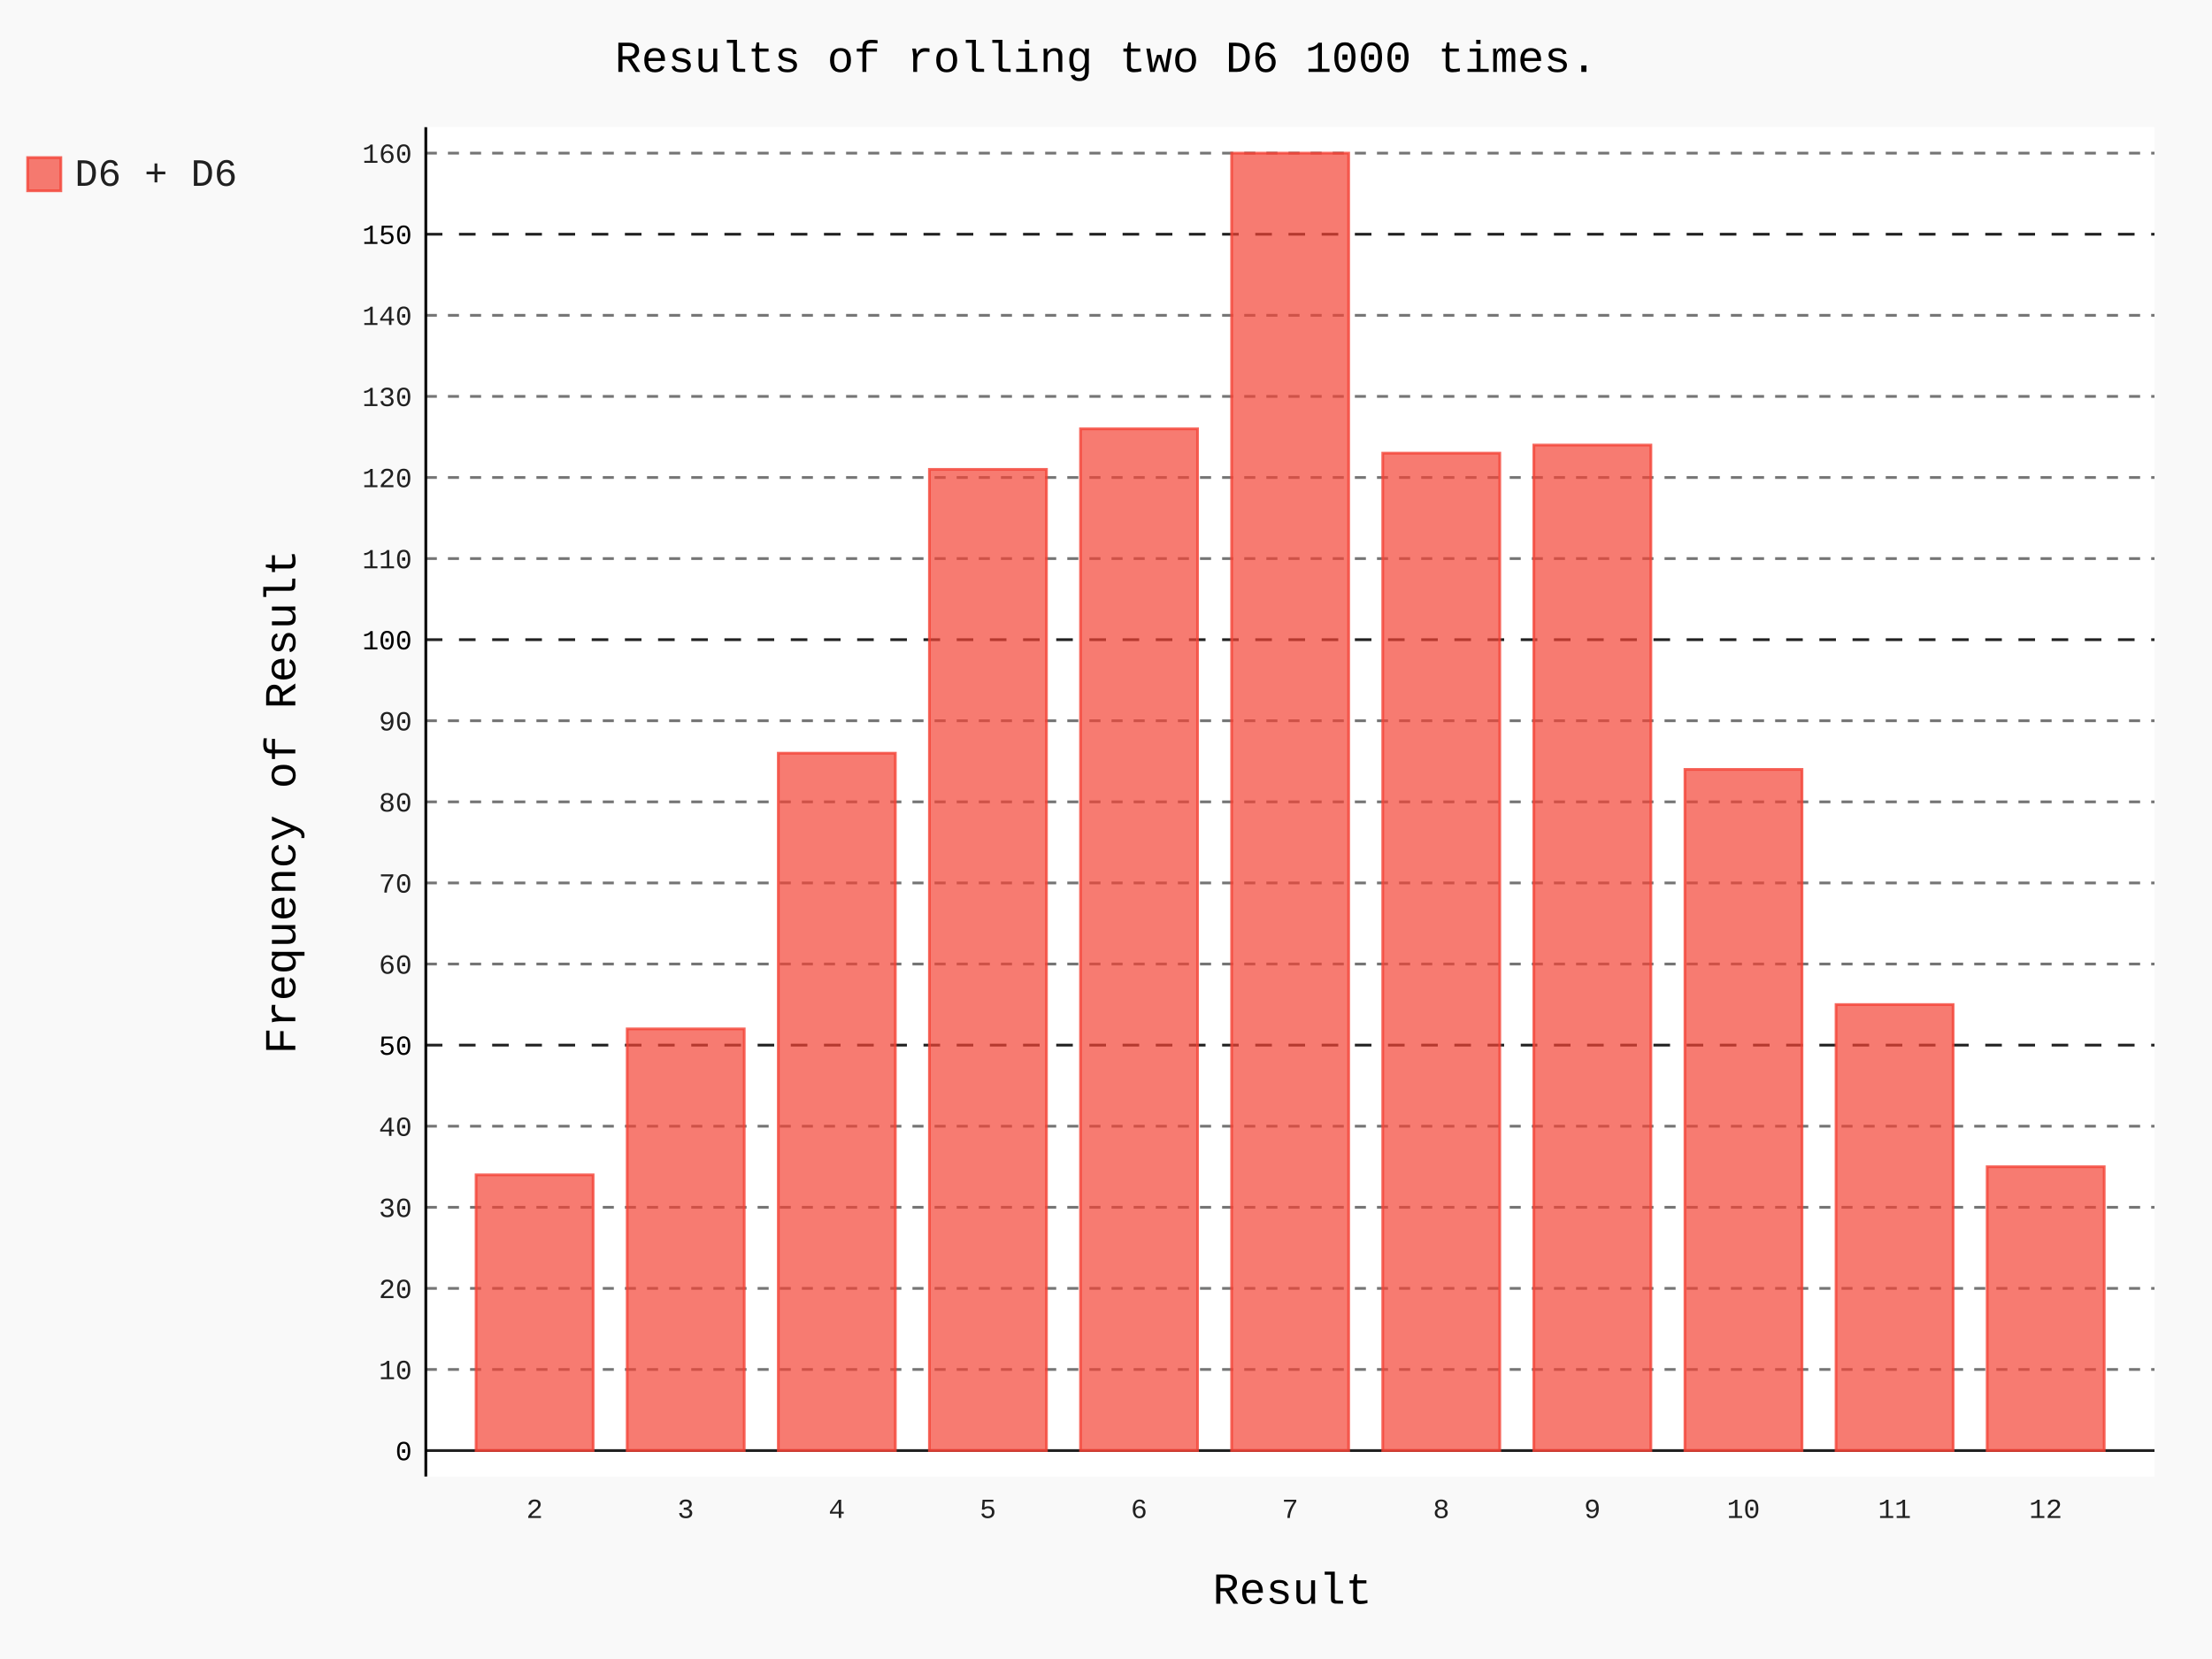
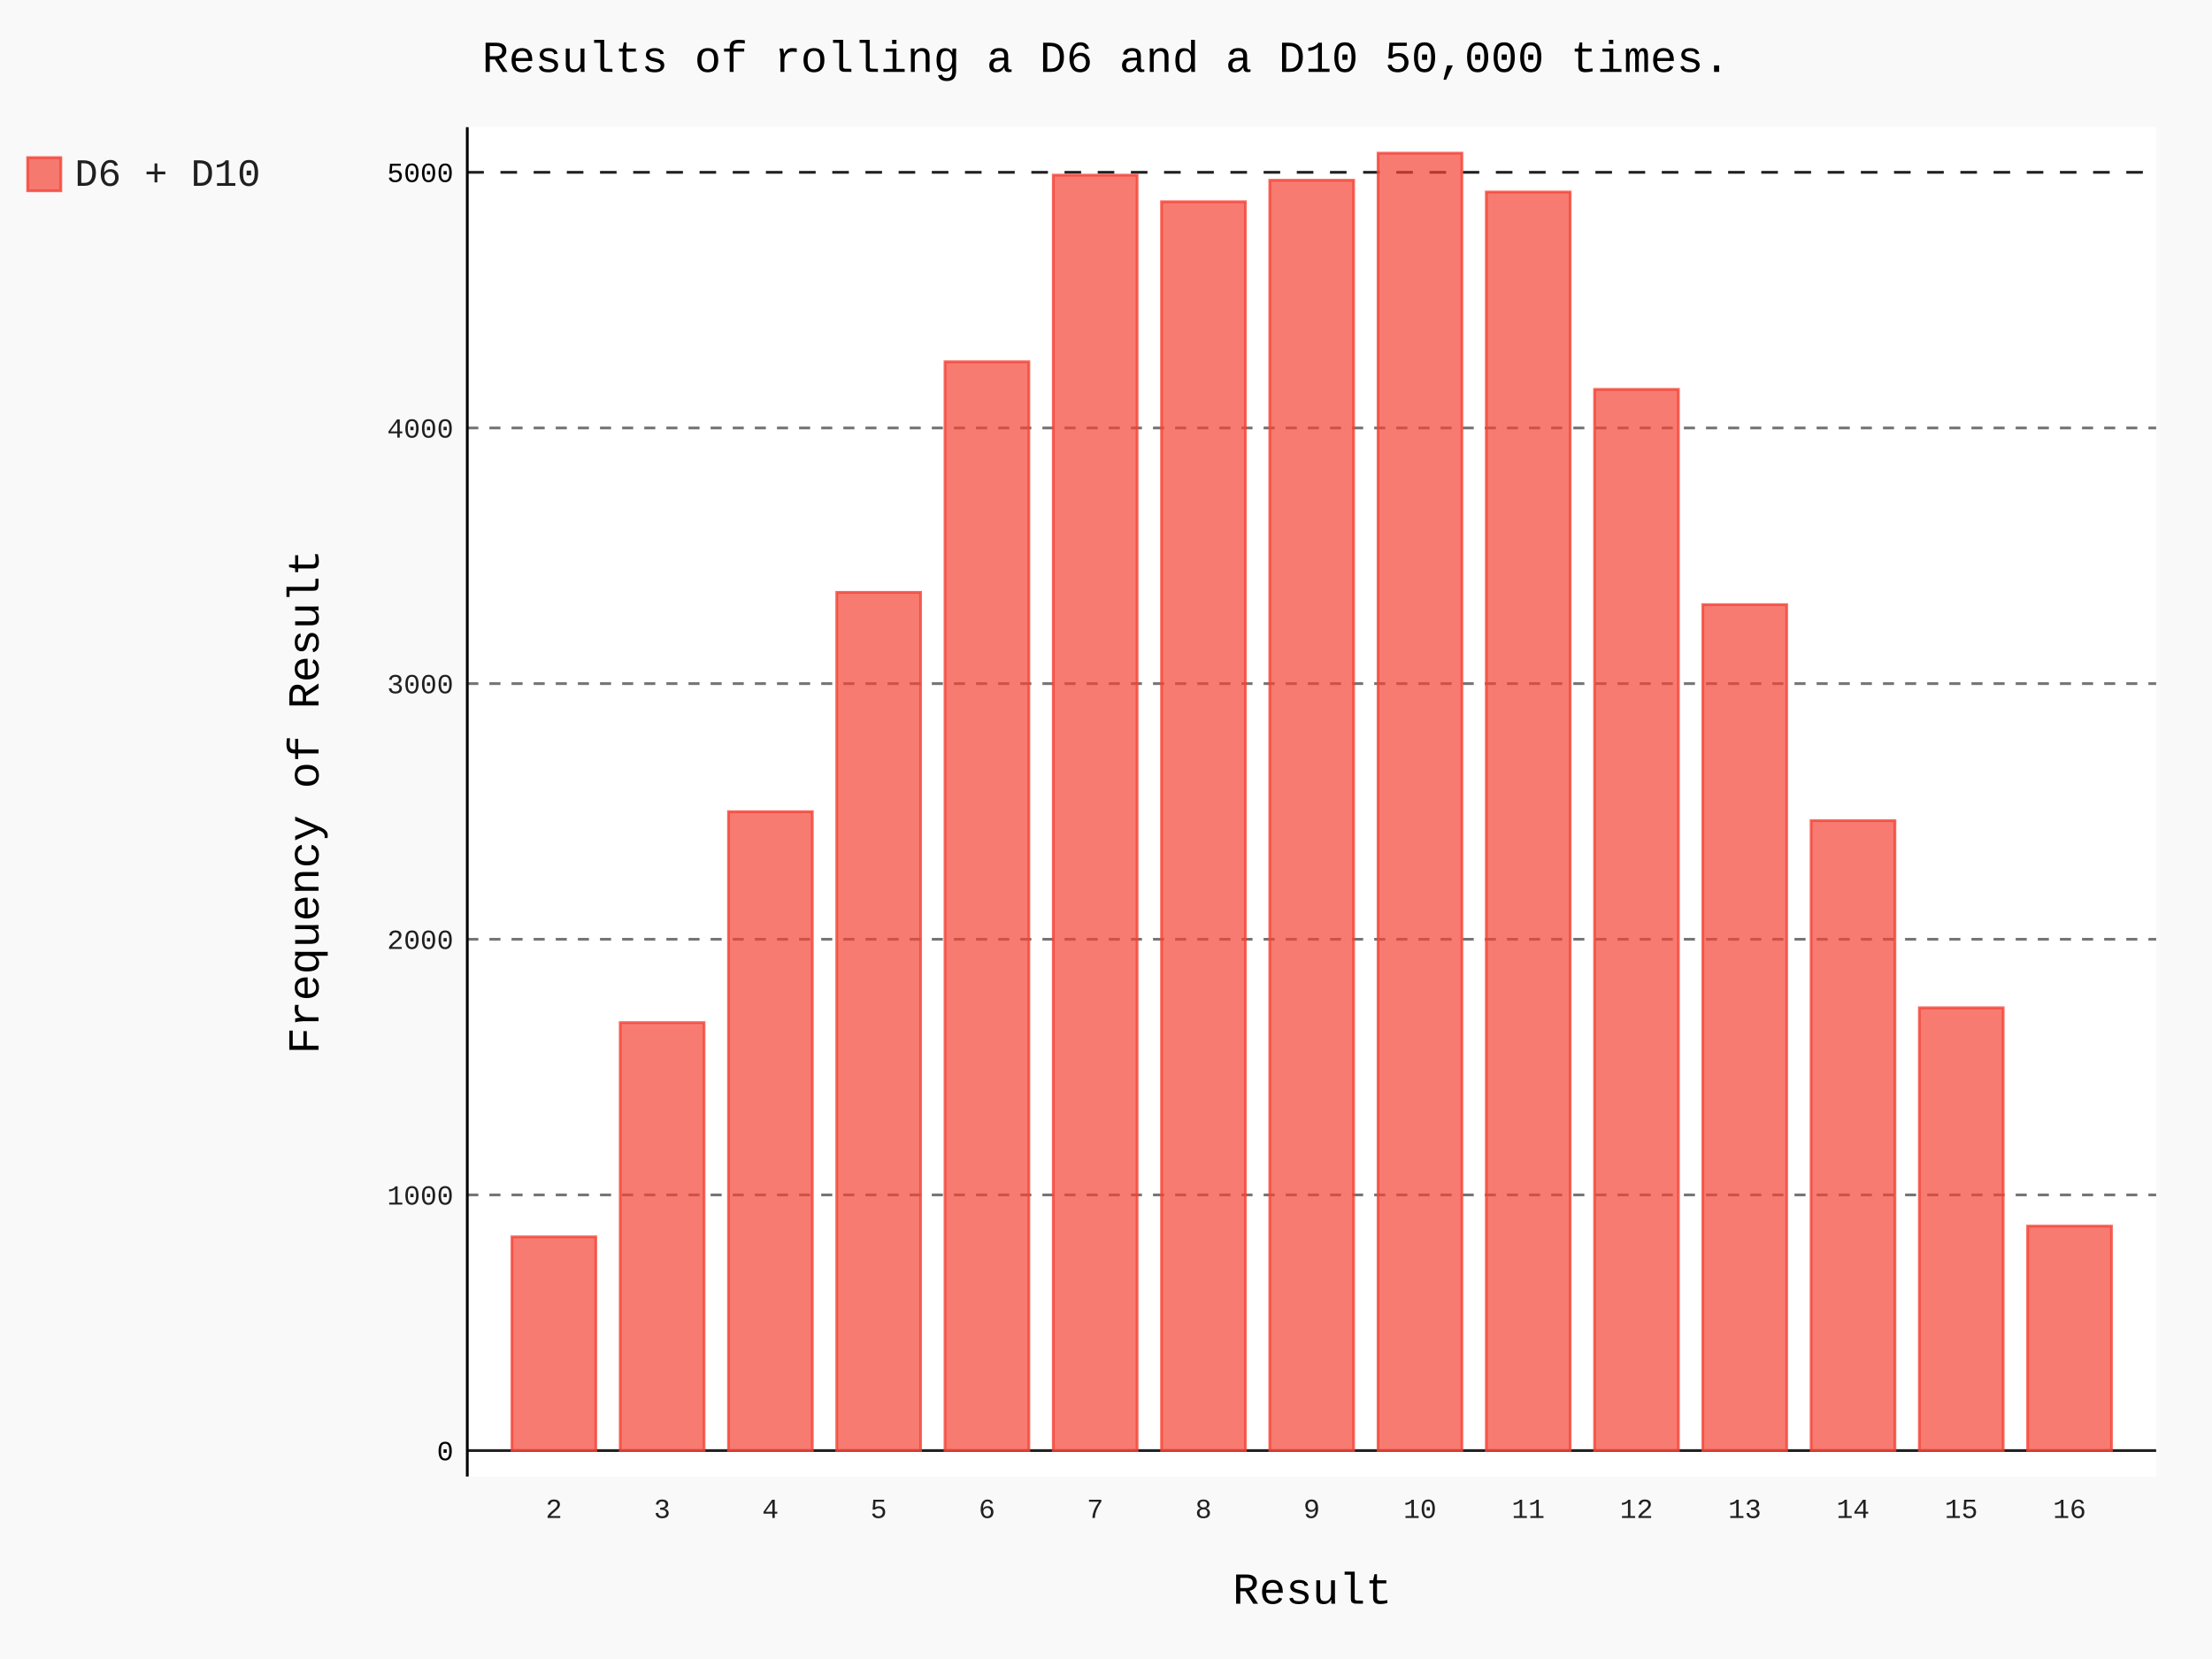
- <svg xmlns="http://www.w3.org/2000/svg" class="pygal-chart" id="chart-367fce9b-1e45-4f57-af51-fd9d28a90b5f" viewBox="0 0 800 600">
+ <svg xmlns="http://www.w3.org/2000/svg" class="pygal-chart" id="chart-92593b56-c696-4761-aa31-f879e032ebff" viewBox="0 0 800 600">
  <defs>
-     <style type="text/css">#chart-367fce9b-1e45-4f57-af51-fd9d28a90b5f{-webkit-user-select:none;-webkit-font-smoothing:antialiased;font-family:Consolas,"Liberation Mono",Menlo,Courier,monospace}#chart-367fce9b-1e45-4f57-af51-fd9d28a90b5f .title{font-family:Consolas,"Liberation Mono",Menlo,Courier,monospace;font-size:16px}#chart-367fce9b-1e45-4f57-af51-fd9d28a90b5f .legends .legend text{font-family:Consolas,"Liberation Mono",Menlo,Courier,monospace;font-size:14px}#chart-367fce9b-1e45-4f57-af51-fd9d28a90b5f .axis text{font-family:Consolas,"Liberation Mono",Menlo,Courier,monospace;font-size:10px}#chart-367fce9b-1e45-4f57-af51-fd9d28a90b5f .axis text.major{font-family:Consolas,"Liberation Mono",Menlo,Courier,monospace;font-size:10px}#chart-367fce9b-1e45-4f57-af51-fd9d28a90b5f .text-overlay text.value{font-family:Consolas,"Liberation Mono",Menlo,Courier,monospace;font-size:16px}#chart-367fce9b-1e45-4f57-af51-fd9d28a90b5f .text-overlay text.label{font-family:Consolas,"Liberation Mono",Menlo,Courier,monospace;font-size:10px}#chart-367fce9b-1e45-4f57-af51-fd9d28a90b5f .tooltip{font-family:Consolas,"Liberation Mono",Menlo,Courier,monospace;font-size:14px}#chart-367fce9b-1e45-4f57-af51-fd9d28a90b5f text.no_data{font-family:Consolas,"Liberation Mono",Menlo,Courier,monospace;font-size:64px}
- #chart-367fce9b-1e45-4f57-af51-fd9d28a90b5f{background-color:rgba(249,249,249,1)}#chart-367fce9b-1e45-4f57-af51-fd9d28a90b5f path,#chart-367fce9b-1e45-4f57-af51-fd9d28a90b5f line,#chart-367fce9b-1e45-4f57-af51-fd9d28a90b5f rect,#chart-367fce9b-1e45-4f57-af51-fd9d28a90b5f circle{-webkit-transition:150ms;-moz-transition:150ms;transition:150ms}#chart-367fce9b-1e45-4f57-af51-fd9d28a90b5f .graph &gt; .background{fill:rgba(249,249,249,1)}#chart-367fce9b-1e45-4f57-af51-fd9d28a90b5f .plot &gt; .background{fill:rgba(255,255,255,1)}#chart-367fce9b-1e45-4f57-af51-fd9d28a90b5f .graph{fill:rgba(0,0,0,.87)}#chart-367fce9b-1e45-4f57-af51-fd9d28a90b5f text.no_data{fill:rgba(0,0,0,1)}#chart-367fce9b-1e45-4f57-af51-fd9d28a90b5f .title{fill:rgba(0,0,0,1)}#chart-367fce9b-1e45-4f57-af51-fd9d28a90b5f .legends .legend text{fill:rgba(0,0,0,.87)}#chart-367fce9b-1e45-4f57-af51-fd9d28a90b5f .legends .legend:hover text{fill:rgba(0,0,0,1)}#chart-367fce9b-1e45-4f57-af51-fd9d28a90b5f .axis .line{stroke:rgba(0,0,0,1)}#chart-367fce9b-1e45-4f57-af51-fd9d28a90b5f .axis .guide.line{stroke:rgba(0,0,0,.54)}#chart-367fce9b-1e45-4f57-af51-fd9d28a90b5f .axis .major.line{stroke:rgba(0,0,0,.87)}#chart-367fce9b-1e45-4f57-af51-fd9d28a90b5f .axis text.major{fill:rgba(0,0,0,1)}#chart-367fce9b-1e45-4f57-af51-fd9d28a90b5f .axis.y .guides:hover .guide.line,#chart-367fce9b-1e45-4f57-af51-fd9d28a90b5f .line-graph .axis.x .guides:hover .guide.line,#chart-367fce9b-1e45-4f57-af51-fd9d28a90b5f .stackedline-graph .axis.x .guides:hover .guide.line,#chart-367fce9b-1e45-4f57-af51-fd9d28a90b5f .xy-graph .axis.x .guides:hover .guide.line{stroke:rgba(0,0,0,1)}#chart-367fce9b-1e45-4f57-af51-fd9d28a90b5f .axis .guides:hover text{fill:rgba(0,0,0,1)}#chart-367fce9b-1e45-4f57-af51-fd9d28a90b5f .reactive{fill-opacity:.7;stroke-opacity:.8}#chart-367fce9b-1e45-4f57-af51-fd9d28a90b5f .ci{stroke:rgba(0,0,0,.87)}#chart-367fce9b-1e45-4f57-af51-fd9d28a90b5f .reactive.active,#chart-367fce9b-1e45-4f57-af51-fd9d28a90b5f .active .reactive{fill-opacity:.8;stroke-opacity:.9;stroke-width:4}#chart-367fce9b-1e45-4f57-af51-fd9d28a90b5f .ci .reactive.active{stroke-width:1.5}#chart-367fce9b-1e45-4f57-af51-fd9d28a90b5f .series text{fill:rgba(0,0,0,1)}#chart-367fce9b-1e45-4f57-af51-fd9d28a90b5f .tooltip rect{fill:rgba(255,255,255,1);stroke:rgba(0,0,0,1);-webkit-transition:opacity 150ms;-moz-transition:opacity 150ms;transition:opacity 150ms}#chart-367fce9b-1e45-4f57-af51-fd9d28a90b5f .tooltip .label{fill:rgba(0,0,0,.87)}#chart-367fce9b-1e45-4f57-af51-fd9d28a90b5f .tooltip .label{fill:rgba(0,0,0,.87)}#chart-367fce9b-1e45-4f57-af51-fd9d28a90b5f .tooltip .legend{font-size:.8em;fill:rgba(0,0,0,.54)}#chart-367fce9b-1e45-4f57-af51-fd9d28a90b5f .tooltip .x_label{font-size:.6em;fill:rgba(0,0,0,1)}#chart-367fce9b-1e45-4f57-af51-fd9d28a90b5f .tooltip .xlink{font-size:.5em;text-decoration:underline}#chart-367fce9b-1e45-4f57-af51-fd9d28a90b5f .tooltip .value{font-size:1.5em}#chart-367fce9b-1e45-4f57-af51-fd9d28a90b5f .bound{font-size:.5em}#chart-367fce9b-1e45-4f57-af51-fd9d28a90b5f .max-value{font-size:.75em;fill:rgba(0,0,0,.54)}#chart-367fce9b-1e45-4f57-af51-fd9d28a90b5f .map-element{fill:rgba(255,255,255,1);stroke:rgba(0,0,0,.54) !important}#chart-367fce9b-1e45-4f57-af51-fd9d28a90b5f .map-element .reactive{fill-opacity:inherit;stroke-opacity:inherit}#chart-367fce9b-1e45-4f57-af51-fd9d28a90b5f .color-0,#chart-367fce9b-1e45-4f57-af51-fd9d28a90b5f .color-0 a:visited{stroke:#F44336;fill:#F44336}#chart-367fce9b-1e45-4f57-af51-fd9d28a90b5f .text-overlay .color-0 text{fill:black}
- #chart-367fce9b-1e45-4f57-af51-fd9d28a90b5f text.no_data{text-anchor:middle}#chart-367fce9b-1e45-4f57-af51-fd9d28a90b5f .guide.line{fill:none}#chart-367fce9b-1e45-4f57-af51-fd9d28a90b5f .centered{text-anchor:middle}#chart-367fce9b-1e45-4f57-af51-fd9d28a90b5f .title{text-anchor:middle}#chart-367fce9b-1e45-4f57-af51-fd9d28a90b5f .legends .legend text{fill-opacity:1}#chart-367fce9b-1e45-4f57-af51-fd9d28a90b5f .axis.x text{text-anchor:middle}#chart-367fce9b-1e45-4f57-af51-fd9d28a90b5f .axis.x:not(.web) text[transform]{text-anchor:start}#chart-367fce9b-1e45-4f57-af51-fd9d28a90b5f .axis.x:not(.web) text[transform].backwards{text-anchor:end}#chart-367fce9b-1e45-4f57-af51-fd9d28a90b5f .axis.y text{text-anchor:end}#chart-367fce9b-1e45-4f57-af51-fd9d28a90b5f .axis.y text[transform].backwards{text-anchor:start}#chart-367fce9b-1e45-4f57-af51-fd9d28a90b5f .axis.y2 text{text-anchor:start}#chart-367fce9b-1e45-4f57-af51-fd9d28a90b5f .axis.y2 text[transform].backwards{text-anchor:end}#chart-367fce9b-1e45-4f57-af51-fd9d28a90b5f .axis .guide.line{stroke-dasharray:4,4}#chart-367fce9b-1e45-4f57-af51-fd9d28a90b5f .axis .major.guide.line{stroke-dasharray:6,6}#chart-367fce9b-1e45-4f57-af51-fd9d28a90b5f .horizontal .axis.y .guide.line,#chart-367fce9b-1e45-4f57-af51-fd9d28a90b5f .horizontal .axis.y2 .guide.line,#chart-367fce9b-1e45-4f57-af51-fd9d28a90b5f .vertical .axis.x .guide.line{opacity:0}#chart-367fce9b-1e45-4f57-af51-fd9d28a90b5f .horizontal .axis.always_show .guide.line,#chart-367fce9b-1e45-4f57-af51-fd9d28a90b5f .vertical .axis.always_show .guide.line{opacity:1 !important}#chart-367fce9b-1e45-4f57-af51-fd9d28a90b5f .axis.y .guides:hover .guide.line,#chart-367fce9b-1e45-4f57-af51-fd9d28a90b5f .axis.y2 .guides:hover .guide.line,#chart-367fce9b-1e45-4f57-af51-fd9d28a90b5f .axis.x .guides:hover .guide.line{opacity:1}#chart-367fce9b-1e45-4f57-af51-fd9d28a90b5f .axis .guides:hover text{opacity:1}#chart-367fce9b-1e45-4f57-af51-fd9d28a90b5f .nofill{fill:none}#chart-367fce9b-1e45-4f57-af51-fd9d28a90b5f .subtle-fill{fill-opacity:.2}#chart-367fce9b-1e45-4f57-af51-fd9d28a90b5f .dot{stroke-width:1px;fill-opacity:1}#chart-367fce9b-1e45-4f57-af51-fd9d28a90b5f .dot.active{stroke-width:5px}#chart-367fce9b-1e45-4f57-af51-fd9d28a90b5f .dot.negative{fill:transparent}#chart-367fce9b-1e45-4f57-af51-fd9d28a90b5f text,#chart-367fce9b-1e45-4f57-af51-fd9d28a90b5f tspan{stroke:none !important}#chart-367fce9b-1e45-4f57-af51-fd9d28a90b5f .series text.active{opacity:1}#chart-367fce9b-1e45-4f57-af51-fd9d28a90b5f .tooltip rect{fill-opacity:.95;stroke-width:.5}#chart-367fce9b-1e45-4f57-af51-fd9d28a90b5f .tooltip text{fill-opacity:1}#chart-367fce9b-1e45-4f57-af51-fd9d28a90b5f .showable{visibility:hidden}#chart-367fce9b-1e45-4f57-af51-fd9d28a90b5f .showable.shown{visibility:visible}#chart-367fce9b-1e45-4f57-af51-fd9d28a90b5f .gauge-background{fill:rgba(229,229,229,1);stroke:none}#chart-367fce9b-1e45-4f57-af51-fd9d28a90b5f .bg-lines{stroke:rgba(249,249,249,1);stroke-width:2px}</style>
+     <style type="text/css">#chart-92593b56-c696-4761-aa31-f879e032ebff{-webkit-user-select:none;-webkit-font-smoothing:antialiased;font-family:Consolas,"Liberation Mono",Menlo,Courier,monospace}#chart-92593b56-c696-4761-aa31-f879e032ebff .title{font-family:Consolas,"Liberation Mono",Menlo,Courier,monospace;font-size:16px}#chart-92593b56-c696-4761-aa31-f879e032ebff .legends .legend text{font-family:Consolas,"Liberation Mono",Menlo,Courier,monospace;font-size:14px}#chart-92593b56-c696-4761-aa31-f879e032ebff .axis text{font-family:Consolas,"Liberation Mono",Menlo,Courier,monospace;font-size:10px}#chart-92593b56-c696-4761-aa31-f879e032ebff .axis text.major{font-family:Consolas,"Liberation Mono",Menlo,Courier,monospace;font-size:10px}#chart-92593b56-c696-4761-aa31-f879e032ebff .text-overlay text.value{font-family:Consolas,"Liberation Mono",Menlo,Courier,monospace;font-size:16px}#chart-92593b56-c696-4761-aa31-f879e032ebff .text-overlay text.label{font-family:Consolas,"Liberation Mono",Menlo,Courier,monospace;font-size:10px}#chart-92593b56-c696-4761-aa31-f879e032ebff .tooltip{font-family:Consolas,"Liberation Mono",Menlo,Courier,monospace;font-size:14px}#chart-92593b56-c696-4761-aa31-f879e032ebff text.no_data{font-family:Consolas,"Liberation Mono",Menlo,Courier,monospace;font-size:64px}
+ #chart-92593b56-c696-4761-aa31-f879e032ebff{background-color:rgba(249,249,249,1)}#chart-92593b56-c696-4761-aa31-f879e032ebff path,#chart-92593b56-c696-4761-aa31-f879e032ebff line,#chart-92593b56-c696-4761-aa31-f879e032ebff rect,#chart-92593b56-c696-4761-aa31-f879e032ebff circle{-webkit-transition:150ms;-moz-transition:150ms;transition:150ms}#chart-92593b56-c696-4761-aa31-f879e032ebff .graph &gt; .background{fill:rgba(249,249,249,1)}#chart-92593b56-c696-4761-aa31-f879e032ebff .plot &gt; .background{fill:rgba(255,255,255,1)}#chart-92593b56-c696-4761-aa31-f879e032ebff .graph{fill:rgba(0,0,0,.87)}#chart-92593b56-c696-4761-aa31-f879e032ebff text.no_data{fill:rgba(0,0,0,1)}#chart-92593b56-c696-4761-aa31-f879e032ebff .title{fill:rgba(0,0,0,1)}#chart-92593b56-c696-4761-aa31-f879e032ebff .legends .legend text{fill:rgba(0,0,0,.87)}#chart-92593b56-c696-4761-aa31-f879e032ebff .legends .legend:hover text{fill:rgba(0,0,0,1)}#chart-92593b56-c696-4761-aa31-f879e032ebff .axis .line{stroke:rgba(0,0,0,1)}#chart-92593b56-c696-4761-aa31-f879e032ebff .axis .guide.line{stroke:rgba(0,0,0,.54)}#chart-92593b56-c696-4761-aa31-f879e032ebff .axis .major.line{stroke:rgba(0,0,0,.87)}#chart-92593b56-c696-4761-aa31-f879e032ebff .axis text.major{fill:rgba(0,0,0,1)}#chart-92593b56-c696-4761-aa31-f879e032ebff .axis.y .guides:hover .guide.line,#chart-92593b56-c696-4761-aa31-f879e032ebff .line-graph .axis.x .guides:hover .guide.line,#chart-92593b56-c696-4761-aa31-f879e032ebff .stackedline-graph .axis.x .guides:hover .guide.line,#chart-92593b56-c696-4761-aa31-f879e032ebff .xy-graph .axis.x .guides:hover .guide.line{stroke:rgba(0,0,0,1)}#chart-92593b56-c696-4761-aa31-f879e032ebff .axis .guides:hover text{fill:rgba(0,0,0,1)}#chart-92593b56-c696-4761-aa31-f879e032ebff .reactive{fill-opacity:.7;stroke-opacity:.8}#chart-92593b56-c696-4761-aa31-f879e032ebff .ci{stroke:rgba(0,0,0,.87)}#chart-92593b56-c696-4761-aa31-f879e032ebff .reactive.active,#chart-92593b56-c696-4761-aa31-f879e032ebff .active .reactive{fill-opacity:.8;stroke-opacity:.9;stroke-width:4}#chart-92593b56-c696-4761-aa31-f879e032ebff .ci .reactive.active{stroke-width:1.5}#chart-92593b56-c696-4761-aa31-f879e032ebff .series text{fill:rgba(0,0,0,1)}#chart-92593b56-c696-4761-aa31-f879e032ebff .tooltip rect{fill:rgba(255,255,255,1);stroke:rgba(0,0,0,1);-webkit-transition:opacity 150ms;-moz-transition:opacity 150ms;transition:opacity 150ms}#chart-92593b56-c696-4761-aa31-f879e032ebff .tooltip .label{fill:rgba(0,0,0,.87)}#chart-92593b56-c696-4761-aa31-f879e032ebff .tooltip .label{fill:rgba(0,0,0,.87)}#chart-92593b56-c696-4761-aa31-f879e032ebff .tooltip .legend{font-size:.8em;fill:rgba(0,0,0,.54)}#chart-92593b56-c696-4761-aa31-f879e032ebff .tooltip .x_label{font-size:.6em;fill:rgba(0,0,0,1)}#chart-92593b56-c696-4761-aa31-f879e032ebff .tooltip .xlink{font-size:.5em;text-decoration:underline}#chart-92593b56-c696-4761-aa31-f879e032ebff .tooltip .value{font-size:1.5em}#chart-92593b56-c696-4761-aa31-f879e032ebff .bound{font-size:.5em}#chart-92593b56-c696-4761-aa31-f879e032ebff .max-value{font-size:.75em;fill:rgba(0,0,0,.54)}#chart-92593b56-c696-4761-aa31-f879e032ebff .map-element{fill:rgba(255,255,255,1);stroke:rgba(0,0,0,.54) !important}#chart-92593b56-c696-4761-aa31-f879e032ebff .map-element .reactive{fill-opacity:inherit;stroke-opacity:inherit}#chart-92593b56-c696-4761-aa31-f879e032ebff .color-0,#chart-92593b56-c696-4761-aa31-f879e032ebff .color-0 a:visited{stroke:#F44336;fill:#F44336}#chart-92593b56-c696-4761-aa31-f879e032ebff .text-overlay .color-0 text{fill:black}
+ #chart-92593b56-c696-4761-aa31-f879e032ebff text.no_data{text-anchor:middle}#chart-92593b56-c696-4761-aa31-f879e032ebff .guide.line{fill:none}#chart-92593b56-c696-4761-aa31-f879e032ebff .centered{text-anchor:middle}#chart-92593b56-c696-4761-aa31-f879e032ebff .title{text-anchor:middle}#chart-92593b56-c696-4761-aa31-f879e032ebff .legends .legend text{fill-opacity:1}#chart-92593b56-c696-4761-aa31-f879e032ebff .axis.x text{text-anchor:middle}#chart-92593b56-c696-4761-aa31-f879e032ebff .axis.x:not(.web) text[transform]{text-anchor:start}#chart-92593b56-c696-4761-aa31-f879e032ebff .axis.x:not(.web) text[transform].backwards{text-anchor:end}#chart-92593b56-c696-4761-aa31-f879e032ebff .axis.y text{text-anchor:end}#chart-92593b56-c696-4761-aa31-f879e032ebff .axis.y text[transform].backwards{text-anchor:start}#chart-92593b56-c696-4761-aa31-f879e032ebff .axis.y2 text{text-anchor:start}#chart-92593b56-c696-4761-aa31-f879e032ebff .axis.y2 text[transform].backwards{text-anchor:end}#chart-92593b56-c696-4761-aa31-f879e032ebff .axis .guide.line{stroke-dasharray:4,4}#chart-92593b56-c696-4761-aa31-f879e032ebff .axis .major.guide.line{stroke-dasharray:6,6}#chart-92593b56-c696-4761-aa31-f879e032ebff .horizontal .axis.y .guide.line,#chart-92593b56-c696-4761-aa31-f879e032ebff .horizontal .axis.y2 .guide.line,#chart-92593b56-c696-4761-aa31-f879e032ebff .vertical .axis.x .guide.line{opacity:0}#chart-92593b56-c696-4761-aa31-f879e032ebff .horizontal .axis.always_show .guide.line,#chart-92593b56-c696-4761-aa31-f879e032ebff .vertical .axis.always_show .guide.line{opacity:1 !important}#chart-92593b56-c696-4761-aa31-f879e032ebff .axis.y .guides:hover .guide.line,#chart-92593b56-c696-4761-aa31-f879e032ebff .axis.y2 .guides:hover .guide.line,#chart-92593b56-c696-4761-aa31-f879e032ebff .axis.x .guides:hover .guide.line{opacity:1}#chart-92593b56-c696-4761-aa31-f879e032ebff .axis .guides:hover text{opacity:1}#chart-92593b56-c696-4761-aa31-f879e032ebff .nofill{fill:none}#chart-92593b56-c696-4761-aa31-f879e032ebff .subtle-fill{fill-opacity:.2}#chart-92593b56-c696-4761-aa31-f879e032ebff .dot{stroke-width:1px;fill-opacity:1}#chart-92593b56-c696-4761-aa31-f879e032ebff .dot.active{stroke-width:5px}#chart-92593b56-c696-4761-aa31-f879e032ebff .dot.negative{fill:transparent}#chart-92593b56-c696-4761-aa31-f879e032ebff text,#chart-92593b56-c696-4761-aa31-f879e032ebff tspan{stroke:none !important}#chart-92593b56-c696-4761-aa31-f879e032ebff .series text.active{opacity:1}#chart-92593b56-c696-4761-aa31-f879e032ebff .tooltip rect{fill-opacity:.95;stroke-width:.5}#chart-92593b56-c696-4761-aa31-f879e032ebff .tooltip text{fill-opacity:1}#chart-92593b56-c696-4761-aa31-f879e032ebff .showable{visibility:hidden}#chart-92593b56-c696-4761-aa31-f879e032ebff .showable.shown{visibility:visible}#chart-92593b56-c696-4761-aa31-f879e032ebff .gauge-background{fill:rgba(229,229,229,1);stroke:none}#chart-92593b56-c696-4761-aa31-f879e032ebff .bg-lines{stroke:rgba(249,249,249,1);stroke-width:2px}</style>
  </defs>
  <g class="graph bar-graph vertical">
    <rect class="background" height="600" width="800" x="0" y="0" />
-     <g class="plot" transform="translate(154, 46)">
-       <rect class="background" height="488" width="625.2" x="0" y="0" />
+     <g class="plot" transform="translate(169, 46)">
+       <rect class="background" height="488" width="610.8" x="0" y="0" />
      <g class="axis y always_show">
        <g class="guides">
-           <path class="axis major line" d="M0 478.615 h625.2" />
+           <path class="axis major line" d="M0 478.615 h610.8" />
          <text class="major" x="-5" y="482.115">0</text>
        </g>
        <g class="guides">
-           <path class="guide line" d="M0 449.288 h625.2" />
-           <text class="" x="-5" y="452.788">10</text>
+           <path class="guide line" d="M0 386.156 h610.8" />
+           <text class="" x="-5" y="389.656">1000</text>
        </g>
        <g class="guides">
-           <path class="guide line" d="M0 419.962 h625.2" />
-           <text class="" x="-5" y="423.462">20</text>
+           <path class="guide line" d="M0 293.697 h610.8" />
+           <text class="" x="-5" y="297.197">2000</text>
        </g>
        <g class="guides">
-           <path class="guide line" d="M0 390.635 h625.2" />
-           <text class="" x="-5" y="394.135">30</text>
+           <path class="guide line" d="M0 201.238 h610.8" />
+           <text class="" x="-5" y="204.738">3000</text>
        </g>
        <g class="guides">
-           <path class="guide line" d="M0 361.308 h625.2" />
-           <text class="" x="-5" y="364.808">40</text>
+           <path class="guide line" d="M0 108.778 h610.8" />
+           <text class="" x="-5" y="112.278">4000</text>
        </g>
        <g class="guides">
-           <path class="major guide line" d="M0 331.981 h625.2" />
-           <text class="major" x="-5" y="335.481">50</text>
-         </g>
-         <g class="guides">
-           <path class="guide line" d="M0 302.654 h625.2" />
-           <text class="" x="-5" y="306.154">60</text>
-         </g>
-         <g class="guides">
-           <path class="guide line" d="M0 273.327 h625.2" />
-           <text class="" x="-5" y="276.827">70</text>
-         </g>
-         <g class="guides">
-           <path class="guide line" d="M0 244 h625.2" />
-           <text class="" x="-5" y="247.5">80</text>
-         </g>
-         <g class="guides">
-           <path class="guide line" d="M0 214.673 h625.2" />
-           <text class="" x="-5" y="218.173">90</text>
-         </g>
-         <g class="guides">
-           <path class="major guide line" d="M0 185.346 h625.2" />
-           <text class="major" x="-5" y="188.846">100</text>
-         </g>
-         <g class="guides">
-           <path class="guide line" d="M0 156.019 h625.2" />
-           <text class="" x="-5" y="159.519">110</text>
-         </g>
-         <g class="guides">
-           <path class="guide line" d="M0 126.692 h625.2" />
-           <text class="" x="-5" y="130.192">120</text>
-         </g>
-         <g class="guides">
-           <path class="guide line" d="M0 97.365 h625.2" />
-           <text class="" x="-5" y="100.865">130</text>
-         </g>
-         <g class="guides">
-           <path class="guide line" d="M0 68.038 h625.2" />
-           <text class="" x="-5" y="71.538">140</text>
-         </g>
-         <g class="guides">
-           <path class="major guide line" d="M0 38.712 h625.2" />
-           <text class="major" x="-5" y="42.212">150</text>
-         </g>
-         <g class="guides">
-           <path class="guide line" d="M0 9.385 h625.2" />
-           <text class="" x="-5" y="12.885">160</text>
+           <path class="major guide line" d="M0 16.319 h610.8" />
+           <text class="major" x="-5" y="19.819">5000</text>
        </g>
      </g>
      <g class="axis x">
        <path class="line" d="M0 0 v488" />
        <g class="guides">
-           <path class="guide line" d="M39.348 0 v488" />
-           <text class="" x="39.348" y="503.0">2</text>
+           <path class="guide line" d="M31.323 0 v488" />
+           <text class="" x="31.323" y="503.0">2</text>
        </g>
        <g class="guides">
-           <path class="guide line" d="M93.999 0 v488" />
-           <text class="" x="93.999" y="503.0">3</text>
+           <path class="guide line" d="M70.477 0 v488" />
+           <text class="" x="70.477" y="503.0">3</text>
        </g>
        <g class="guides">
-           <path class="guide line" d="M148.649 0 v488" />
-           <text class="" x="148.649" y="503.0">4</text>
+           <path class="guide line" d="M109.631 0 v488" />
+           <text class="" x="109.631" y="503.0">4</text>
        </g>
        <g class="guides">
-           <path class="guide line" d="M203.299 0 v488" />
-           <text class="" x="203.299" y="503.0">5</text>
+           <path class="guide line" d="M148.785 0 v488" />
+           <text class="" x="148.785" y="503.0">5</text>
        </g>
        <g class="guides">
-           <path class="guide line" d="M257.95 0 v488" />
-           <text class="" x="257.95" y="503.0">6</text>
+           <path class="guide line" d="M187.938 0 v488" />
+           <text class="" x="187.938" y="503.0">6</text>
        </g>
        <g class="guides">
-           <path class="guide line" d="M312.6 0 v488" />
-           <text class="" x="312.6" y="503.0">7</text>
+           <path class="guide line" d="M227.092 0 v488" />
+           <text class="" x="227.092" y="503.0">7</text>
        </g>
        <g class="guides">
-           <path class="guide line" d="M367.25 0 v488" />
-           <text class="" x="367.25" y="503.0">8</text>
+           <path class="guide line" d="M266.246 0 v488" />
+           <text class="" x="266.246" y="503.0">8</text>
        </g>
        <g class="guides">
-           <path class="guide line" d="M421.901 0 v488" />
-           <text class="" x="421.901" y="503.0">9</text>
+           <path class="guide line" d="M305.4 0 v488" />
+           <text class="" x="305.4" y="503.0">9</text>
        </g>
        <g class="guides">
-           <path class="guide line" d="M476.551 0 v488" />
-           <text class="" x="476.551" y="503.0">10</text>
+           <path class="guide line" d="M344.554 0 v488" />
+           <text class="" x="344.554" y="503.0">10</text>
        </g>
        <g class="guides">
-           <path class="guide line" d="M531.201 0 v488" />
-           <text class="" x="531.201" y="503.0">11</text>
+           <path class="guide line" d="M383.708 0 v488" />
+           <text class="" x="383.708" y="503.0">11</text>
        </g>
        <g class="guides">
-           <path class="guide line" d="M585.852 0 v488" />
-           <text class="" x="585.852" y="503.0">12</text>
+           <path class="guide line" d="M422.862 0 v488" />
+           <text class="" x="422.862" y="503.0">12</text>
+         </g>
+         <g class="guides">
+           <path class="guide line" d="M462.015 0 v488" />
+           <text class="" x="462.015" y="503.0">13</text>
+         </g>
+         <g class="guides">
+           <path class="guide line" d="M501.169 0 v488" />
+           <text class="" x="501.169" y="503.0">14</text>
+         </g>
+         <g class="guides">
+           <path class="guide line" d="M540.323 0 v488" />
+           <text class="" x="540.323" y="503.0">15</text>
+         </g>
+         <g class="guides">
+           <path class="guide line" d="M579.477 0 v488" />
+           <text class="" x="579.477" y="503.0">16</text>
        </g>
      </g>
      <g class="series serie-0 color-0">
        <g class="bars">
          <g class="bar">
-             <rect class="rect reactive tooltip-trigger" height="99.712" rx="0" ry="0" width="42.321" x="18.188" y="378.904" />
+             <rect class="rect reactive tooltip-trigger" height="77.296" rx="0" ry="0" width="30.321" x="16.163" y="401.319" />
          </g>
          <g class="bar">
-             <rect class="rect reactive tooltip-trigger" height="152.5" rx="0" ry="0" width="42.321" x="72.838" y="326.115" />
+             <rect class="rect reactive tooltip-trigger" height="154.777" rx="0" ry="0" width="30.321" x="55.317" y="323.839" />
          </g>
          <g class="bar">
-             <rect class="rect reactive tooltip-trigger" height="252.212" rx="0" ry="0" width="42.321" x="127.488" y="226.404" />
+             <rect class="rect reactive tooltip-trigger" height="231.056" rx="0" ry="0" width="30.321" x="94.47" y="247.56" />
          </g>
          <g class="bar">
-             <rect class="rect reactive tooltip-trigger" height="354.856" rx="0" ry="0" width="42.321" x="182.139" y="123.76" />
+             <rect class="rect reactive tooltip-trigger" height="310.386" rx="0" ry="0" width="30.321" x="133.624" y="168.23" />
          </g>
          <g class="bar">
-             <rect class="rect reactive tooltip-trigger" height="369.519" rx="0" ry="0" width="42.321" x="236.789" y="109.096" />
+             <rect class="rect reactive tooltip-trigger" height="393.784" rx="0" ry="0" width="30.321" x="172.778" y="84.831" />
          </g>
          <g class="bar">
-             <rect class="rect reactive tooltip-trigger" height="469.231" rx="0" ry="0" width="42.321" x="291.439" y="9.385" />
+             <rect class="rect reactive tooltip-trigger" height="461.279" rx="0" ry="0" width="30.321" x="211.932" y="17.336" />
          </g>
          <g class="bar">
-             <rect class="rect reactive tooltip-trigger" height="360.721" rx="0" ry="0" width="42.321" x="346.09" y="117.894" />
+             <rect class="rect reactive tooltip-trigger" height="451.664" rx="0" ry="0" width="30.321" x="251.086" y="26.952" />
          </g>
          <g class="bar">
-             <rect class="rect reactive tooltip-trigger" height="363.654" rx="0" ry="0" width="42.321" x="400.74" y="114.962" />
+             <rect class="rect reactive tooltip-trigger" height="459.43" rx="0" ry="0" width="30.321" x="290.24" y="19.185" />
          </g>
          <g class="bar">
-             <rect class="rect reactive tooltip-trigger" height="246.346" rx="0" ry="0" width="42.321" x="455.39" y="232.269" />
+             <rect class="rect reactive tooltip-trigger" height="469.231" rx="0" ry="0" width="30.321" x="329.393" y="9.385" />
          </g>
          <g class="bar">
-             <rect class="rect reactive tooltip-trigger" height="161.298" rx="0" ry="0" width="42.321" x="510.041" y="317.317" />
+             <rect class="rect reactive tooltip-trigger" height="455.177" rx="0" ry="0" width="30.321" x="368.547" y="23.438" />
          </g>
          <g class="bar">
-             <rect class="rect reactive tooltip-trigger" height="102.644" rx="0" ry="0" width="42.321" x="564.691" y="375.971" />
+             <rect class="rect reactive tooltip-trigger" height="383.798" rx="0" ry="0" width="30.321" x="407.701" y="94.817" />
+           </g>
+           <g class="bar">
+             <rect class="rect reactive tooltip-trigger" height="305.948" rx="0" ry="0" width="30.321" x="446.855" y="172.668" />
+           </g>
+           <g class="bar">
+             <rect class="rect reactive tooltip-trigger" height="227.82" rx="0" ry="0" width="30.321" x="486.009" y="250.796" />
+           </g>
+           <g class="bar">
+             <rect class="rect reactive tooltip-trigger" height="160.139" rx="0" ry="0" width="30.321" x="525.163" y="318.476" />
+           </g>
+           <g class="bar">
+             <rect class="rect reactive tooltip-trigger" height="81.179" rx="0" ry="0" width="30.321" x="564.317" y="397.436" />
          </g>
        </g>
      </g>
    </g>
    <g class="titles">
-       <text class="title plot_title" x="400.0" y="26">Results of rolling two D6 1000 times.</text>
-       <text class="title" x="467.4" y="580">Result</text>
-       <text class="title" transform="rotate(-90 80.8 290)" x="80.8" y="316.0">Frequency of Result</text>
+       <text class="title plot_title" x="400.0" y="26">Results of rolling a D6 and a D10 50,000 times.</text>
+       <text class="title" x="474.6" y="580">Result</text>
+       <text class="title" transform="rotate(-90 89.2 290)" x="89.2" y="316.0">Frequency of Result</text>
    </g>
-     <g class="plot overlay" transform="translate(154, 46)">
+     <g class="plot overlay" transform="translate(169, 46)">
      <g class="series serie-0 color-0" />
    </g>
-     <g class="plot text-overlay" transform="translate(154, 46)">
+     <g class="plot text-overlay" transform="translate(169, 46)">
      <g class="series serie-0 color-0" />
    </g>
-     <g class="plot tooltip-overlay" transform="translate(154, 46)">
+     <g class="plot tooltip-overlay" transform="translate(169, 46)">
      <g class="tooltip" style="opacity: 0" transform="translate(0 0)">
        <rect class="tooltip-box" height="0" rx="0" ry="0" width="0" />
        <g class="text" />
      </g>
    </g>
    <g class="legends" transform="translate(10, 56)">
      <g class="legend reactive activate-serie" id="activate-serie-0">
        <rect class="color-0 reactive" height="12" width="12" x="0.0" y="1.0" />
-         <text x="17.0" y="11.2">D6 + D6</text>
+         <text x="17.0" y="11.2">D6 + D10</text>
      </g>
    </g>
    <g class="legends" transform="translate(790, 56)" />
  </g>
</svg>
